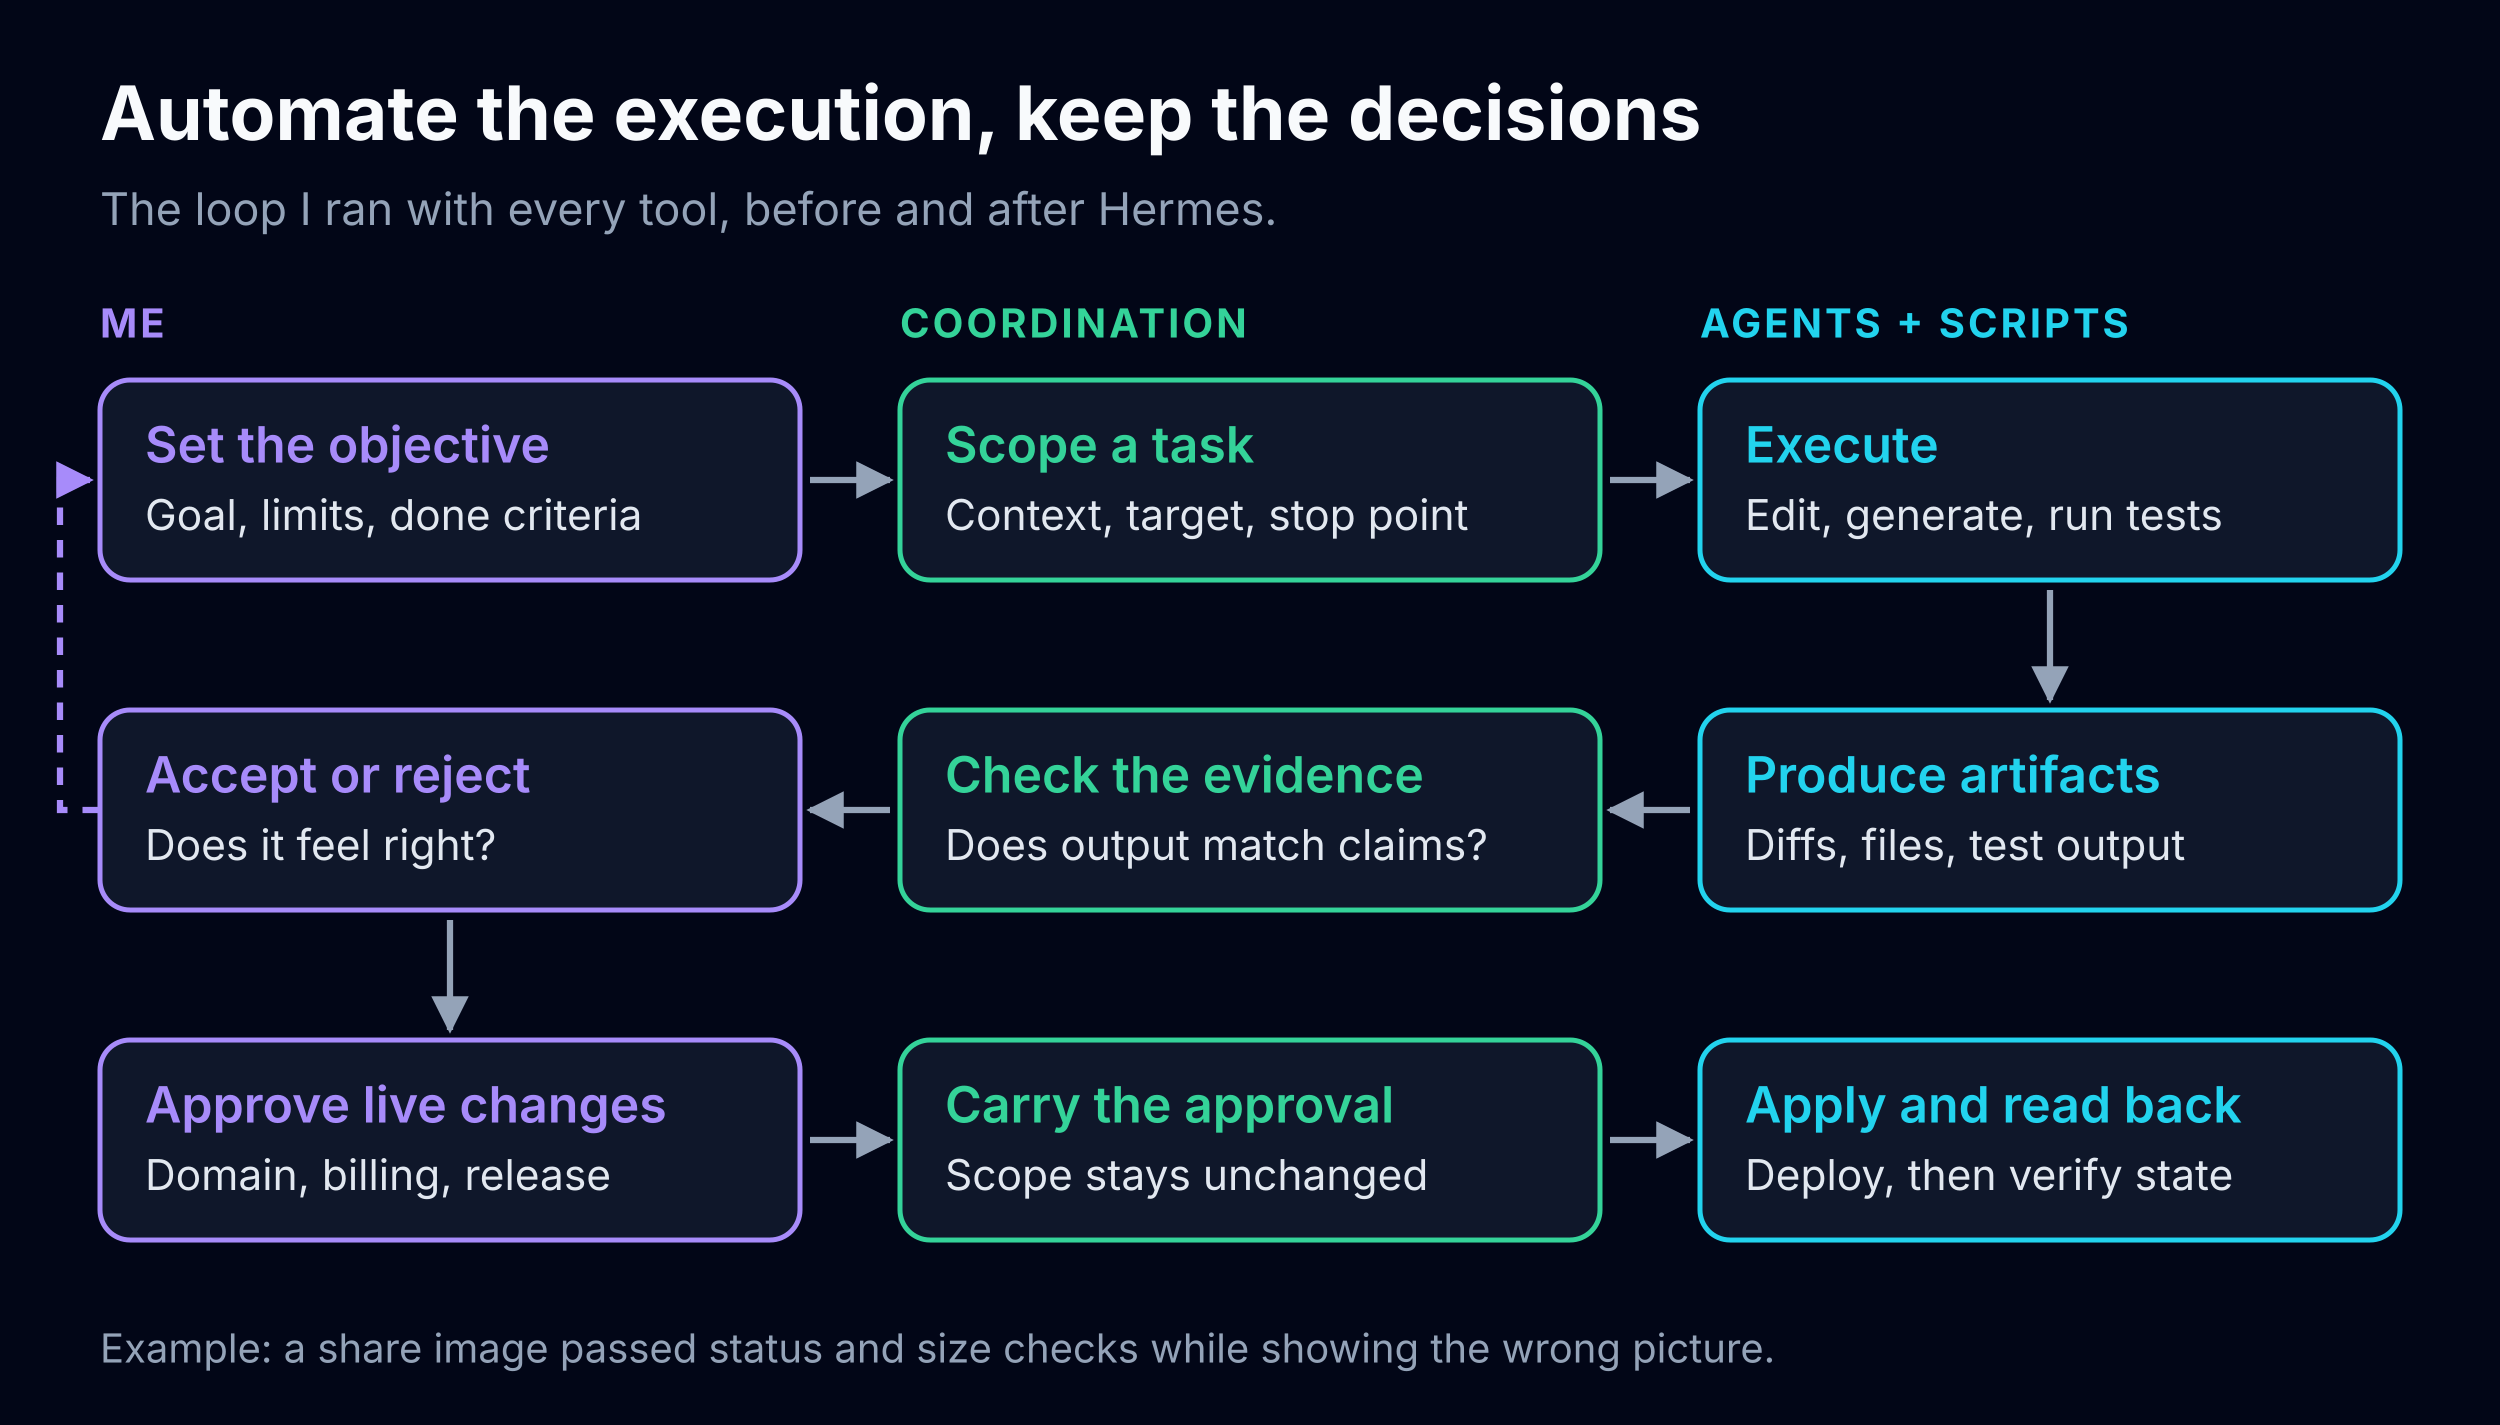
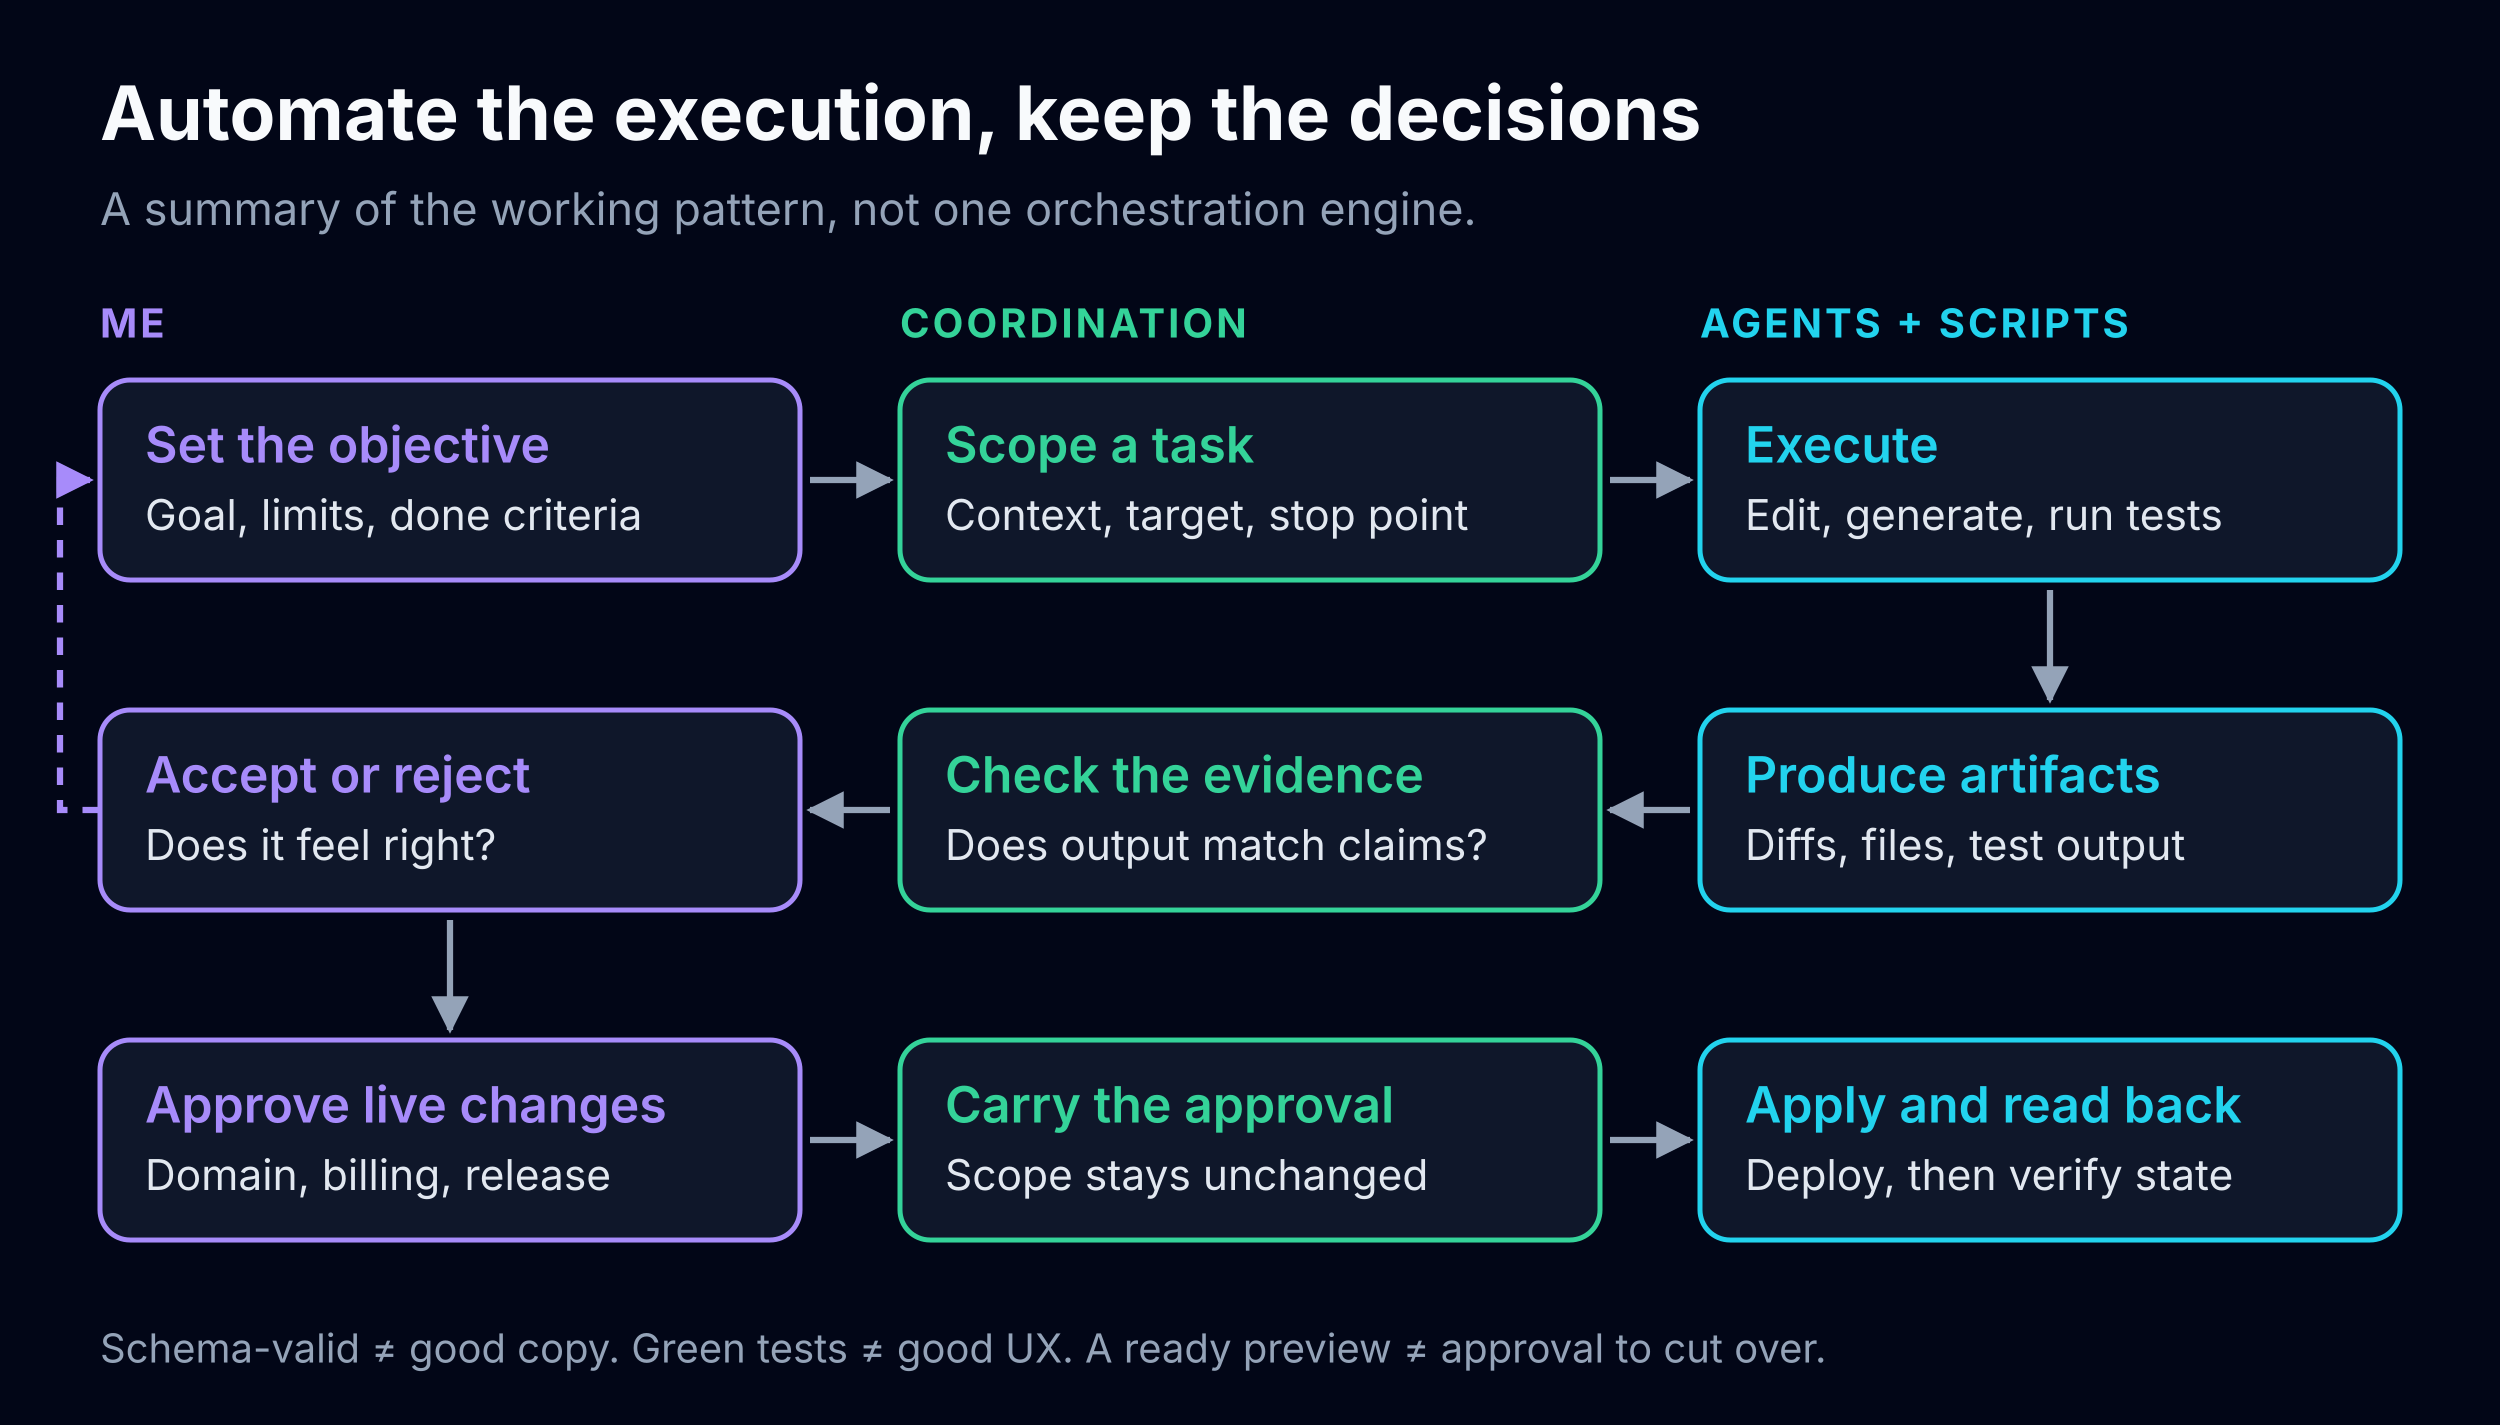
<svg xmlns="http://www.w3.org/2000/svg" viewBox="0 0 1000 570" role="img" aria-labelledby="title desc">
  <defs>
    <marker id="cyan" viewBox="0 0 10 10" refX="9" refY="5" markerWidth="6" markerHeight="6" orient="auto-start-reverse">
      <path d="M0 0 L10 5 L0 10Z" fill="#22d3ee" />
    </marker>
    <marker id="green" viewBox="0 0 10 10" refX="9" refY="5" markerWidth="6" markerHeight="6" orient="auto-start-reverse">
      <path d="M0 0 L10 5 L0 10Z" fill="#34d399" />
    </marker>
    <marker id="purple" viewBox="0 0 10 10" refX="9" refY="5" markerWidth="6" markerHeight="6" orient="auto-start-reverse">
      <path d="M0 0 L10 5 L0 10Z" fill="#a78bfa" />
    </marker>
    <marker id="amber" viewBox="0 0 10 10" refX="9" refY="5" markerWidth="6" markerHeight="6" orient="auto-start-reverse">
      <path d="M0 0 L10 5 L0 10Z" fill="#fbbf24" />
    </marker>
    <marker id="red" viewBox="0 0 10 10" refX="9" refY="5" markerWidth="6" markerHeight="6" orient="auto-start-reverse">
      <path d="M0 0 L10 5 L0 10Z" fill="#fb7185" />
    </marker>
    <marker id="muted" viewBox="0 0 10 10" refX="9" refY="5" markerWidth="6" markerHeight="6" orient="auto-start-reverse">
      <path d="M0 0 L10 5 L0 10Z" fill="#94a3b8" />
    </marker>
  </defs>
  <rect width="1000" height="570" fill="#020617" />
  <g font-family="Inter, -apple-system, BlinkMacSystemFont, 'Segoe UI', Helvetica, Arial, sans-serif">
    <text x="40" y="56" fill="#f8fafc" font-size="30" font-weight="700" text-anchor="start">Automate the execution, keep the decisions</text>
-     <text x="40" y="90" fill="#94a3b8" font-size="18" font-weight="400" text-anchor="start">The loop I ran with every tool, before and after Hermes.</text>
+     <text x="40" y="90" fill="#94a3b8" font-size="18" font-weight="400" text-anchor="start">A summary of the working pattern, not one orchestration engine.</text>
    <text x="40" y="135" fill="#a78bfa" font-size="16" font-weight="700" text-anchor="start" letter-spacing="1.2">ME</text>
    <text x="360" y="135" fill="#34d399" font-size="16" font-weight="700" text-anchor="start" letter-spacing="1.2">COORDINATION</text>
    <text x="680" y="135" fill="#22d3ee" font-size="16" font-weight="700" text-anchor="start" letter-spacing="1.2">AGENTS + SCRIPTS</text>
    <g class="box">
      <rect x="40" y="152" width="280" height="80" rx="12" fill="#0f172a" stroke="#a78bfa" stroke-width="2" />
      <text x="58" y="185" fill="#a78bfa" font-size="20" font-weight="600" text-anchor="start">Set the objective</text>
      <text x="58" y="212" fill="#e2e8f0" font-size="17" font-weight="400" text-anchor="start">Goal, limits, done criteria</text>
    </g>
    <g class="box">
      <rect x="360" y="152" width="280" height="80" rx="12" fill="#0f172a" stroke="#34d399" stroke-width="2" />
      <text x="378" y="185" fill="#34d399" font-size="20" font-weight="600" text-anchor="start">Scope a task</text>
      <text x="378" y="212" fill="#e2e8f0" font-size="17" font-weight="400" text-anchor="start">Context, target, stop point</text>
    </g>
    <g class="box">
      <rect x="680" y="152" width="280" height="80" rx="12" fill="#0f172a" stroke="#22d3ee" stroke-width="2" />
      <text x="698" y="185" fill="#22d3ee" font-size="20" font-weight="600" text-anchor="start">Execute</text>
      <text x="698" y="212" fill="#e2e8f0" font-size="17" font-weight="400" text-anchor="start">Edit, generate, run tests</text>
    </g>
    <path d="M324 192H356" fill="none" stroke="#94a3b8" stroke-width="2.5" marker-end="url(#muted)" />
    <path d="M644 192H676" fill="none" stroke="#94a3b8" stroke-width="2.5" marker-end="url(#muted)" />
    <path d="M820 236V280" fill="none" stroke="#94a3b8" stroke-width="2.5" marker-end="url(#muted)" />
    <g class="box">
      <rect x="40" y="284" width="280" height="80" rx="12" fill="#0f172a" stroke="#a78bfa" stroke-width="2" />
      <text x="58" y="317" fill="#a78bfa" font-size="20" font-weight="600" text-anchor="start">Accept or reject</text>
      <text x="58" y="344" fill="#e2e8f0" font-size="17" font-weight="400" text-anchor="start">Does it feel right?</text>
    </g>
    <g class="box">
      <rect x="360" y="284" width="280" height="80" rx="12" fill="#0f172a" stroke="#34d399" stroke-width="2" />
      <text x="378" y="317" fill="#34d399" font-size="20" font-weight="600" text-anchor="start">Check the evidence</text>
      <text x="378" y="344" fill="#e2e8f0" font-size="17" font-weight="400" text-anchor="start">Does output match claims?</text>
    </g>
    <g class="box">
      <rect x="680" y="284" width="280" height="80" rx="12" fill="#0f172a" stroke="#22d3ee" stroke-width="2" />
      <text x="698" y="317" fill="#22d3ee" font-size="20" font-weight="600" text-anchor="start">Produce artifacts</text>
      <text x="698" y="344" fill="#e2e8f0" font-size="17" font-weight="400" text-anchor="start">Diffs, files, test output</text>
    </g>
    <path d="M676 324H644" fill="none" stroke="#94a3b8" stroke-width="2.5" marker-end="url(#muted)" />
    <path d="M356 324H324" fill="none" stroke="#94a3b8" stroke-width="2.5" marker-end="url(#muted)" />
    <path d="M40 324H24V192H36" fill="none" stroke="#a78bfa" stroke-width="2.5" marker-end="url(#purple)" stroke-dasharray="7 6" />
    <path d="M180 368V412" fill="none" stroke="#94a3b8" stroke-width="2.5" marker-end="url(#muted)" />
    <g class="box">
      <rect x="40" y="416" width="280" height="80" rx="12" fill="#0f172a" stroke="#a78bfa" stroke-width="2" />
      <text x="58" y="449" fill="#a78bfa" font-size="20" font-weight="600" text-anchor="start">Approve live changes</text>
      <text x="58" y="476" fill="#e2e8f0" font-size="17" font-weight="400" text-anchor="start">Domain, billing, release</text>
    </g>
    <g class="box">
      <rect x="360" y="416" width="280" height="80" rx="12" fill="#0f172a" stroke="#34d399" stroke-width="2" />
      <text x="378" y="449" fill="#34d399" font-size="20" font-weight="600" text-anchor="start">Carry the approval</text>
      <text x="378" y="476" fill="#e2e8f0" font-size="17" font-weight="400" text-anchor="start">Scope stays unchanged</text>
    </g>
    <g class="box">
      <rect x="680" y="416" width="280" height="80" rx="12" fill="#0f172a" stroke="#22d3ee" stroke-width="2" />
      <text x="698" y="449" fill="#22d3ee" font-size="20" font-weight="600" text-anchor="start">Apply and read back</text>
      <text x="698" y="476" fill="#e2e8f0" font-size="17" font-weight="400" text-anchor="start">Deploy, then verify state</text>
    </g>
    <path d="M324 456H356" fill="none" stroke="#94a3b8" stroke-width="2.5" marker-end="url(#muted)" />
    <path d="M644 456H676" fill="none" stroke="#94a3b8" stroke-width="2.5" marker-end="url(#muted)" />
-     <text x="40" y="545" fill="#94a3b8" font-size="16" font-weight="400" text-anchor="start">Example: a share image passed status and size checks while showing the wrong picture.</text>
+     <text x="40" y="545" fill="#94a3b8" font-size="16" font-weight="400" text-anchor="start">Schema-valid ≠ good copy. Green tests ≠ good UX. A ready preview ≠ approval to cut over.</text>
  </g>
</svg>
